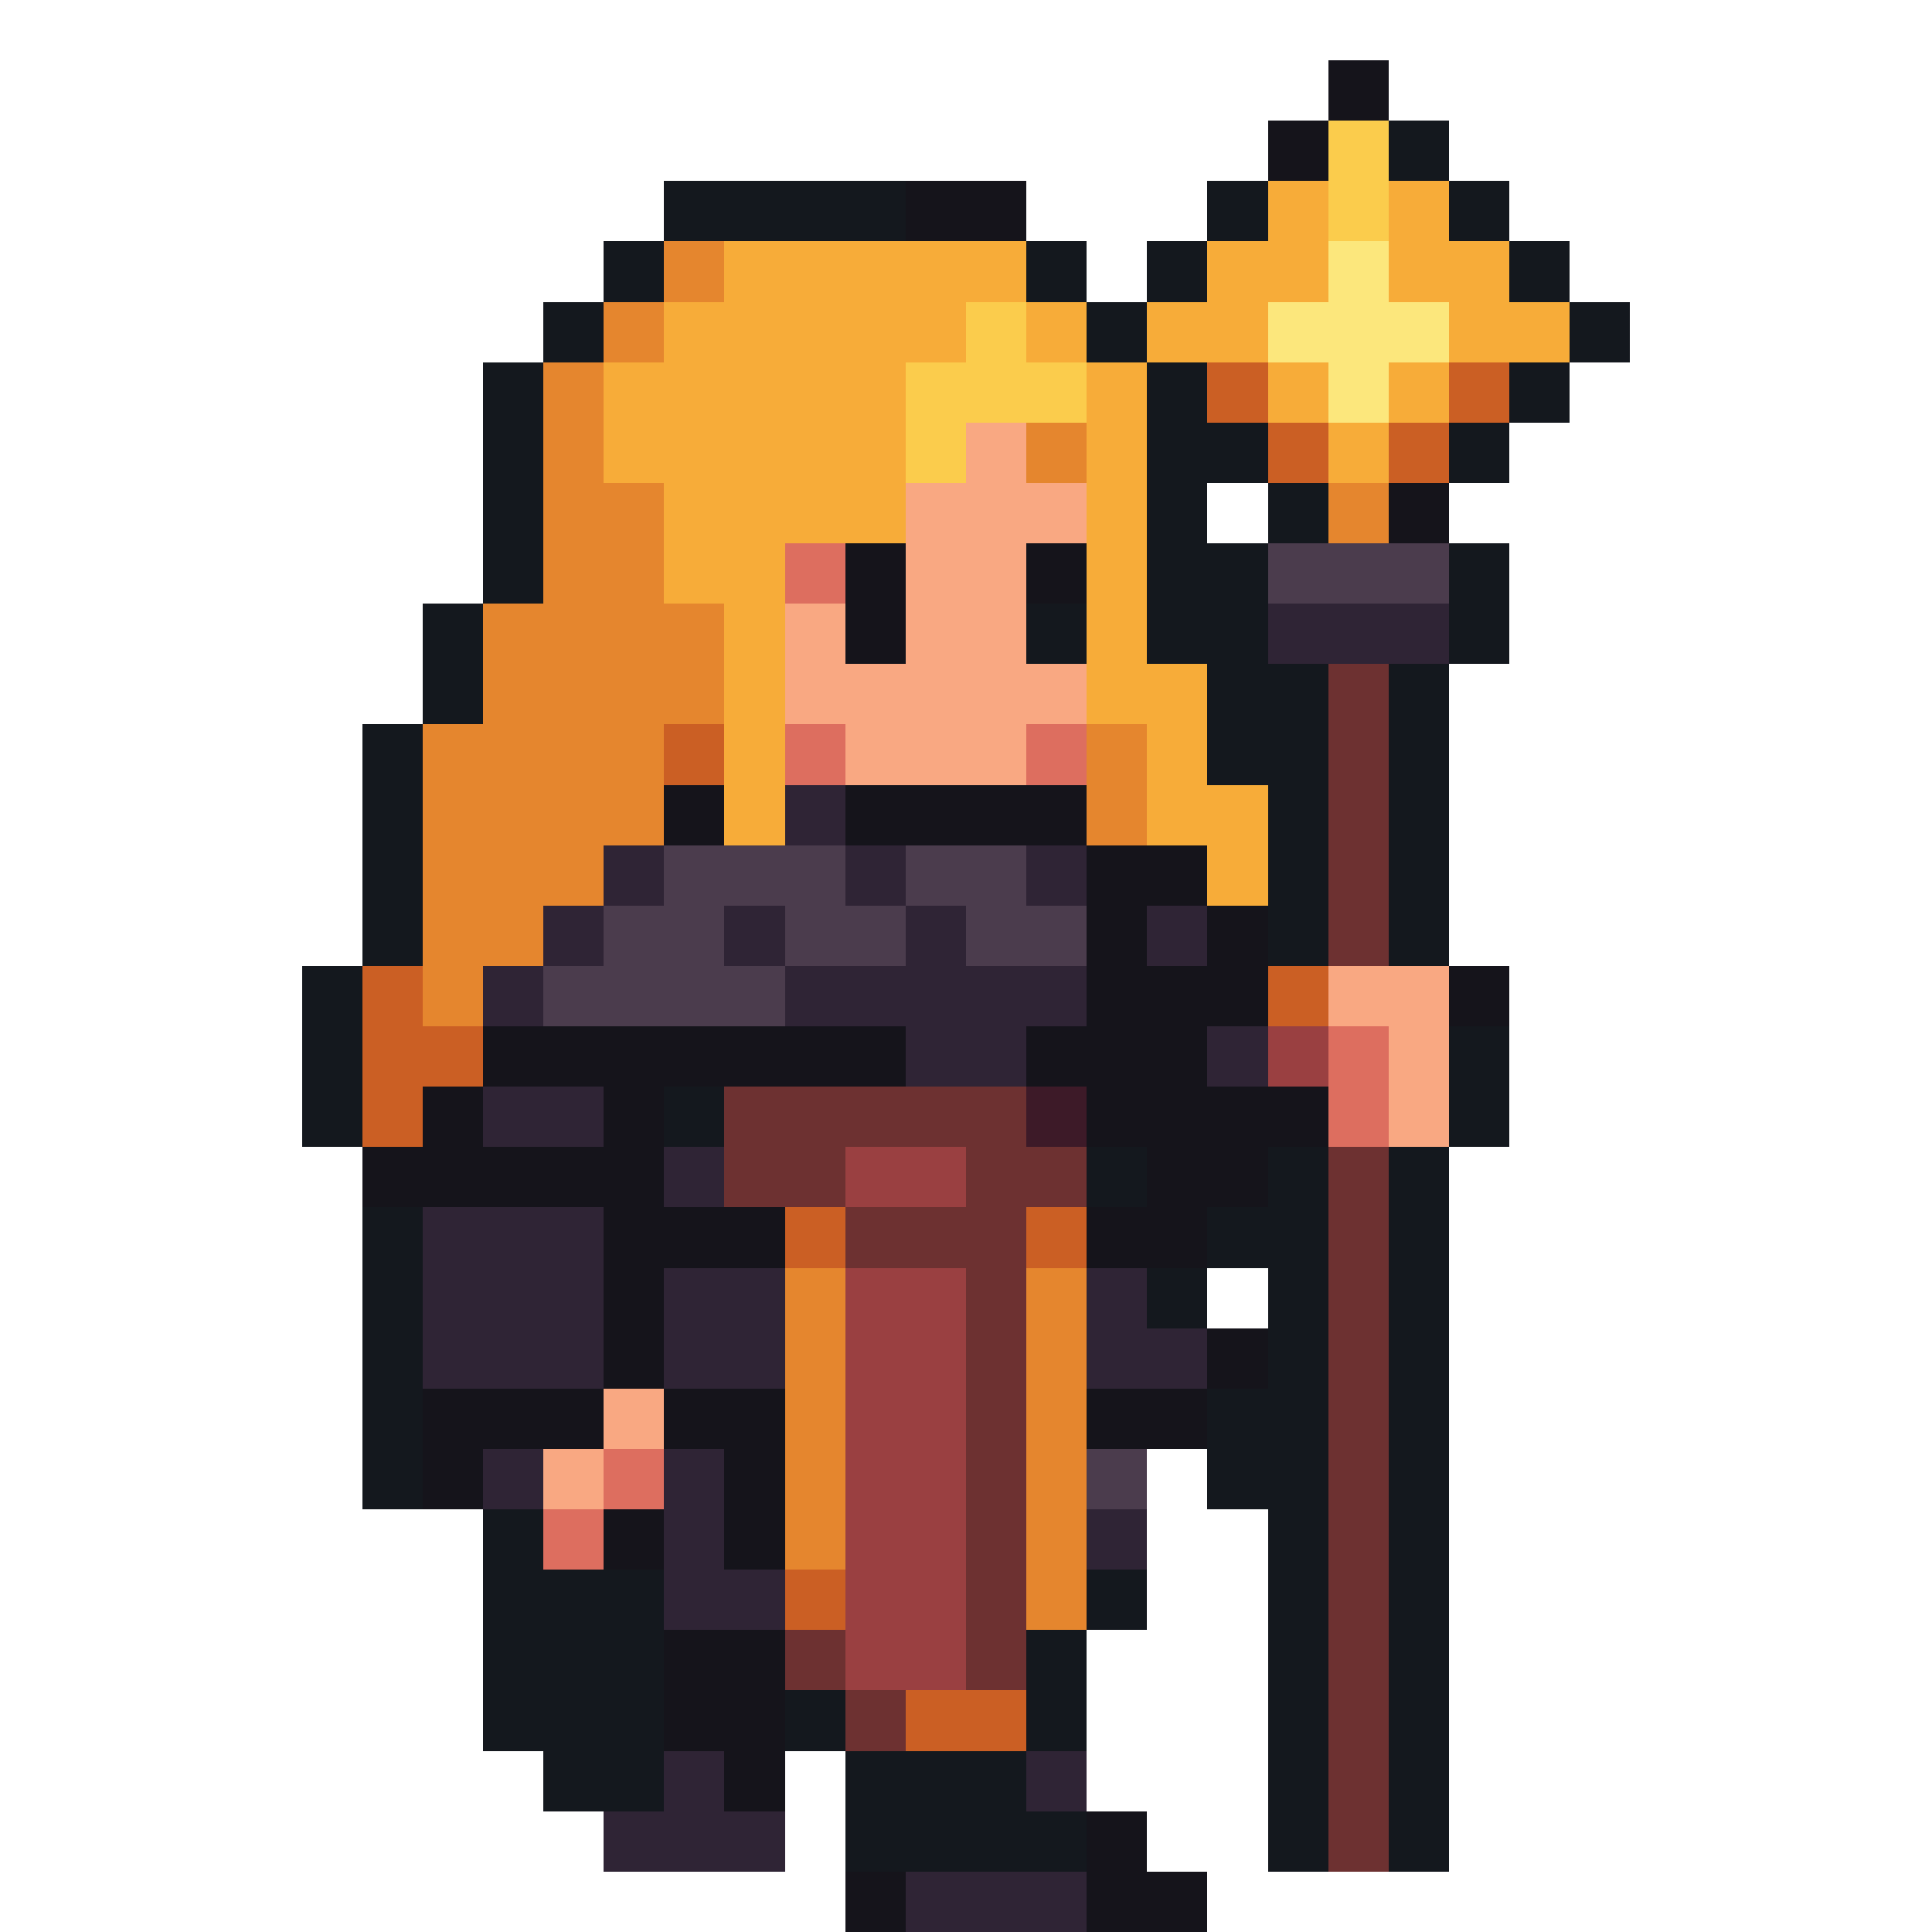
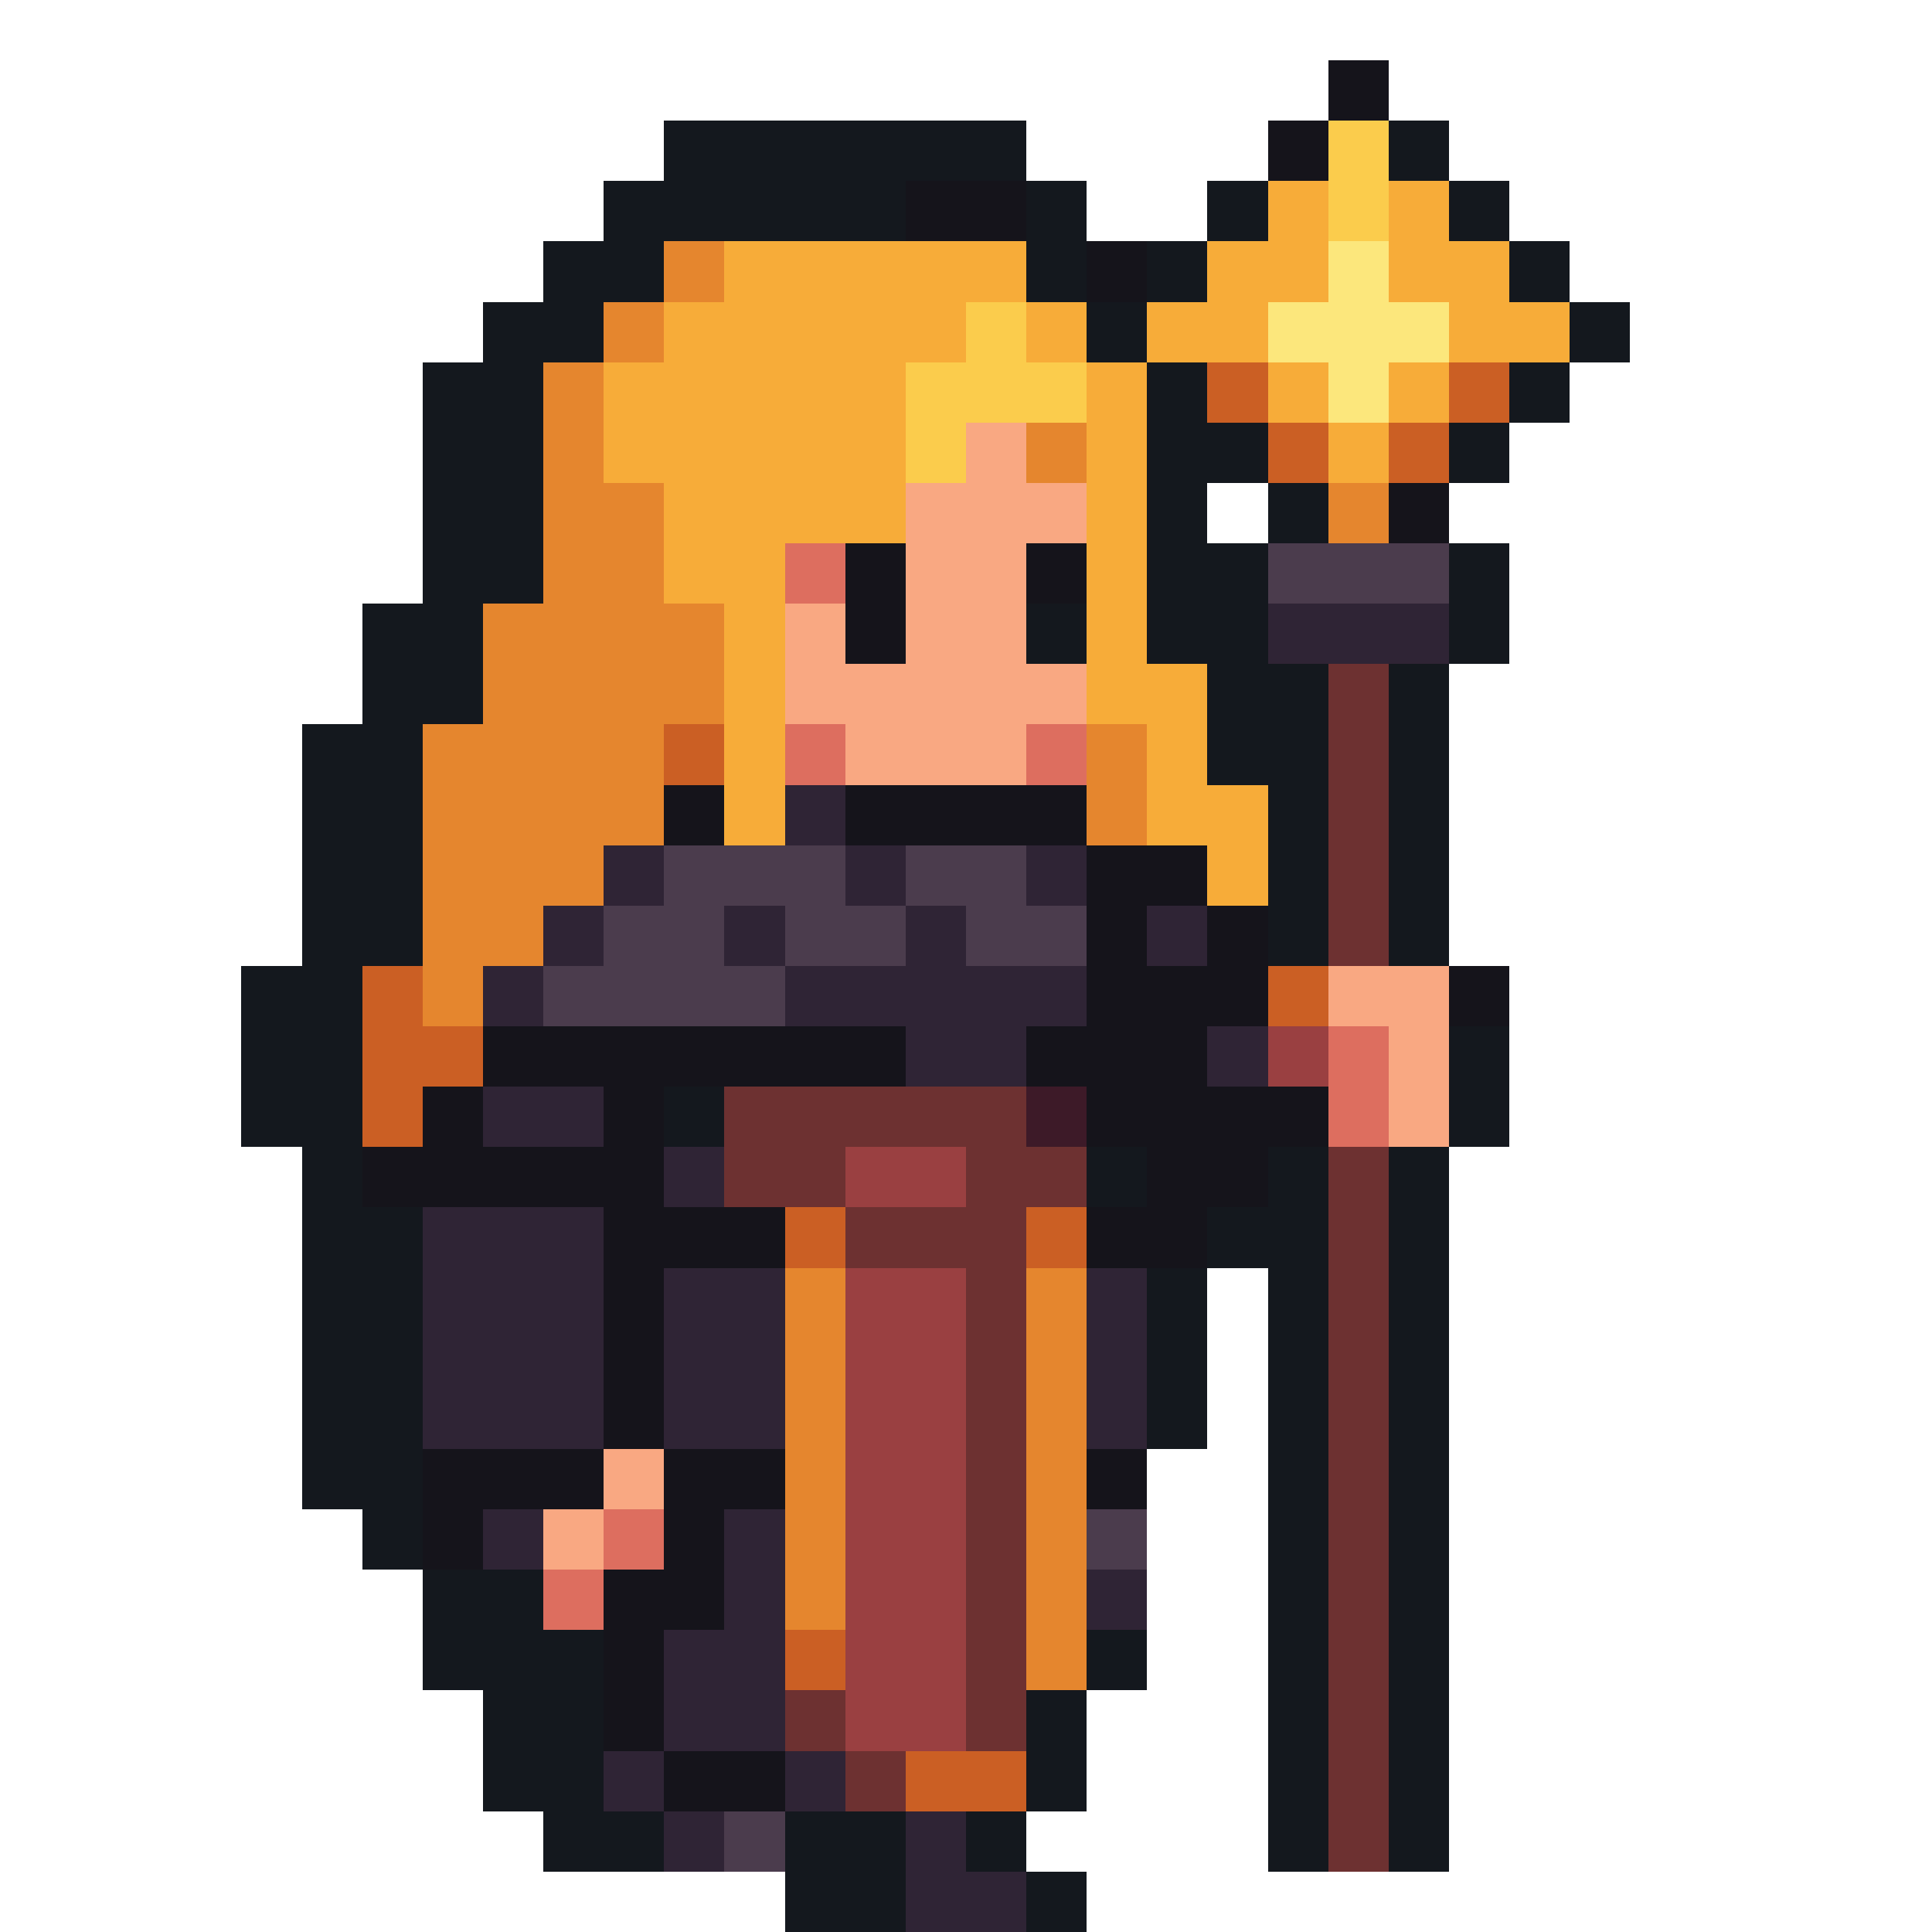
<svg xmlns="http://www.w3.org/2000/svg" version="1.1" width="32" height="32" shape-rendering="crispEdges">
  <rect x="22" y="1" width="1" height="1" fill="#15141B" />
+   <rect x="11" y="2" width="6" height="1" fill="#14181E" />
  <rect x="21" y="2" width="1" height="1" fill="#15141B" />
  <rect x="22" y="2" width="1" height="2" fill="#FBCC4C" />
  <rect x="23" y="2" width="1" height="1" fill="#14181E" />
-   <rect x="11" y="3" width="4" height="1" fill="#14181E" />
+   <rect x="10" y="3" width="5" height="1" fill="#14181E" />
  <rect x="15" y="3" width="2" height="1" fill="#15141B" />
+   <rect x="17" y="3" width="1" height="2" fill="#14181E" />
  <rect x="20" y="3" width="1" height="1" fill="#14181E" />
  <rect x="21" y="3" width="1" height="2" fill="#F7AC39" />
  <rect x="23" y="3" width="1" height="2" fill="#F7AC39" />
  <rect x="24" y="3" width="1" height="1" fill="#14181E" />
-   <rect x="10" y="4" width="1" height="1" fill="#14181E" />
+   <rect x="9" y="4" width="2" height="1" fill="#14181E" />
  <rect x="11" y="4" width="1" height="1" fill="#E5862E" />
  <rect x="12" y="4" width="5" height="1" fill="#F7AC39" />
-   <rect x="17" y="4" width="1" height="1" fill="#14181E" />
+   <rect x="18" y="4" width="1" height="1" fill="#15141B" />
  <rect x="19" y="4" width="1" height="1" fill="#14181E" />
  <rect x="20" y="4" width="1" height="2" fill="#F7AC39" />
  <rect x="22" y="4" width="1" height="3" fill="#FCE77C" />
  <rect x="24" y="4" width="1" height="2" fill="#F7AC39" />
  <rect x="25" y="4" width="1" height="1" fill="#14181E" />
-   <rect x="9" y="5" width="1" height="1" fill="#14181E" />
+   <rect x="8" y="5" width="2" height="1" fill="#14181E" />
  <rect x="10" y="5" width="1" height="1" fill="#E5862E" />
  <rect x="11" y="5" width="5" height="1" fill="#F7AC39" />
  <rect x="16" y="5" width="1" height="2" fill="#FBCC4C" />
  <rect x="17" y="5" width="1" height="1" fill="#F7AC39" />
  <rect x="18" y="5" width="1" height="1" fill="#14181E" />
  <rect x="19" y="5" width="1" height="1" fill="#F7AC39" />
  <rect x="21" y="5" width="1" height="1" fill="#FCE77C" />
  <rect x="23" y="5" width="1" height="1" fill="#FCE77C" />
  <rect x="25" y="5" width="1" height="1" fill="#F7AC39" />
  <rect x="26" y="5" width="1" height="1" fill="#14181E" />
-   <rect x="8" y="6" width="1" height="4" fill="#14181E" />
+   <rect x="7" y="6" width="2" height="4" fill="#14181E" />
  <rect x="9" y="6" width="1" height="9" fill="#E5862E" />
  <rect x="10" y="6" width="5" height="2" fill="#F7AC39" />
  <rect x="15" y="6" width="1" height="2" fill="#FBCC4C" />
  <rect x="17" y="6" width="1" height="1" fill="#FBCC4C" />
  <rect x="18" y="6" width="1" height="6" fill="#F7AC39" />
  <rect x="19" y="6" width="1" height="5" fill="#14181E" />
  <rect x="20" y="6" width="1" height="1" fill="#CB5F24" />
  <rect x="21" y="6" width="1" height="1" fill="#F7AC39" />
  <rect x="23" y="6" width="1" height="1" fill="#F7AC39" />
  <rect x="24" y="6" width="1" height="1" fill="#CB5F24" />
  <rect x="25" y="6" width="1" height="1" fill="#14181E" />
  <rect x="16" y="7" width="1" height="6" fill="#F9A882" />
  <rect x="17" y="7" width="1" height="1" fill="#E5862E" />
  <rect x="20" y="7" width="1" height="1" fill="#14181E" />
  <rect x="21" y="7" width="1" height="1" fill="#CB5F24" />
  <rect x="22" y="7" width="1" height="1" fill="#F7AC39" />
  <rect x="23" y="7" width="1" height="1" fill="#CB5F24" />
  <rect x="24" y="7" width="1" height="1" fill="#14181E" />
  <rect x="10" y="8" width="1" height="6" fill="#E5862E" />
  <rect x="11" y="8" width="4" height="1" fill="#F7AC39" />
  <rect x="15" y="8" width="1" height="5" fill="#F9A882" />
  <rect x="17" y="8" width="1" height="1" fill="#F9A882" />
  <rect x="21" y="8" width="1" height="1" fill="#14181E" />
  <rect x="22" y="8" width="1" height="1" fill="#E5862E" />
  <rect x="23" y="8" width="1" height="1" fill="#15141B" />
  <rect x="11" y="9" width="2" height="1" fill="#F7AC39" />
  <rect x="13" y="9" width="1" height="1" fill="#DD6E5F" />
  <rect x="14" y="9" width="1" height="2" fill="#15141B" />
  <rect x="17" y="9" width="1" height="1" fill="#15141B" />
  <rect x="20" y="9" width="1" height="4" fill="#14181E" />
  <rect x="21" y="9" width="3" height="1" fill="#4B3C4D" />
  <rect x="24" y="9" width="1" height="2" fill="#14181E" />
-   <rect x="7" y="10" width="1" height="2" fill="#14181E" />
+   <rect x="6" y="10" width="2" height="2" fill="#14181E" />
  <rect x="8" y="10" width="1" height="6" fill="#E5862E" />
  <rect x="11" y="10" width="1" height="2" fill="#E5862E" />
  <rect x="12" y="10" width="1" height="4" fill="#F7AC39" />
  <rect x="13" y="10" width="1" height="2" fill="#F9A882" />
  <rect x="17" y="10" width="1" height="1" fill="#14181E" />
  <rect x="21" y="10" width="3" height="1" fill="#2F2435" />
  <rect x="14" y="11" width="1" height="2" fill="#F9A882" />
  <rect x="17" y="11" width="1" height="1" fill="#F9A882" />
  <rect x="19" y="11" width="1" height="3" fill="#F7AC39" />
  <rect x="21" y="11" width="1" height="5" fill="#14181E" />
  <rect x="22" y="11" width="1" height="5" fill="#6D3131" />
  <rect x="23" y="11" width="1" height="5" fill="#14181E" />
-   <rect x="6" y="12" width="1" height="4" fill="#14181E" />
+   <rect x="5" y="12" width="2" height="4" fill="#14181E" />
  <rect x="7" y="12" width="1" height="5" fill="#E5862E" />
  <rect x="11" y="12" width="1" height="1" fill="#CB5F24" />
  <rect x="13" y="12" width="1" height="1" fill="#DD6E5F" />
  <rect x="17" y="12" width="1" height="1" fill="#DD6E5F" />
  <rect x="18" y="12" width="1" height="2" fill="#E5862E" />
  <rect x="11" y="13" width="1" height="1" fill="#15141B" />
  <rect x="13" y="13" width="1" height="1" fill="#2F2435" />
  <rect x="14" y="13" width="4" height="1" fill="#15141B" />
  <rect x="20" y="13" width="1" height="2" fill="#F7AC39" />
  <rect x="10" y="14" width="1" height="1" fill="#2F2435" />
  <rect x="11" y="14" width="3" height="1" fill="#4B3C4D" />
  <rect x="14" y="14" width="1" height="1" fill="#2F2435" />
  <rect x="15" y="14" width="2" height="1" fill="#4B3C4D" />
  <rect x="17" y="14" width="1" height="1" fill="#2F2435" />
  <rect x="18" y="14" width="2" height="1" fill="#15141B" />
  <rect x="9" y="15" width="1" height="1" fill="#2F2435" />
  <rect x="10" y="15" width="2" height="2" fill="#4B3C4D" />
  <rect x="12" y="15" width="1" height="1" fill="#2F2435" />
  <rect x="13" y="15" width="2" height="1" fill="#4B3C4D" />
  <rect x="15" y="15" width="1" height="3" fill="#2F2435" />
  <rect x="16" y="15" width="2" height="1" fill="#4B3C4D" />
  <rect x="18" y="15" width="1" height="4" fill="#15141B" />
  <rect x="19" y="15" width="1" height="1" fill="#2F2435" />
  <rect x="20" y="15" width="1" height="2" fill="#15141B" />
-   <rect x="5" y="16" width="1" height="3" fill="#14181E" />
+   <rect x="4" y="16" width="2" height="3" fill="#14181E" />
  <rect x="6" y="16" width="1" height="3" fill="#CB5F24" />
  <rect x="8" y="16" width="1" height="1" fill="#2F2435" />
  <rect x="9" y="16" width="1" height="1" fill="#4B3C4D" />
  <rect x="12" y="16" width="1" height="1" fill="#4B3C4D" />
  <rect x="13" y="16" width="2" height="1" fill="#2F2435" />
  <rect x="16" y="16" width="2" height="1" fill="#2F2435" />
  <rect x="19" y="16" width="1" height="5" fill="#15141B" />
  <rect x="21" y="16" width="1" height="1" fill="#CB5F24" />
  <rect x="22" y="16" width="2" height="1" fill="#F9A882" />
  <rect x="24" y="16" width="1" height="1" fill="#15141B" />
  <rect x="7" y="17" width="1" height="1" fill="#CB5F24" />
  <rect x="8" y="17" width="7" height="1" fill="#15141B" />
  <rect x="16" y="17" width="1" height="1" fill="#2F2435" />
  <rect x="17" y="17" width="1" height="1" fill="#15141B" />
  <rect x="20" y="17" width="1" height="1" fill="#2F2435" />
  <rect x="21" y="17" width="1" height="1" fill="#9A4041" />
  <rect x="22" y="17" width="1" height="2" fill="#DD6E5F" />
  <rect x="23" y="17" width="1" height="2" fill="#F9A882" />
  <rect x="24" y="17" width="1" height="2" fill="#14181E" />
  <rect x="7" y="18" width="1" height="2" fill="#15141B" />
  <rect x="8" y="18" width="2" height="1" fill="#2F2435" />
-   <rect x="10" y="18" width="1" height="5" fill="#15141B" />
+   <rect x="10" y="18" width="1" height="6" fill="#15141B" />
  <rect x="11" y="18" width="1" height="1" fill="#14181E" />
  <rect x="12" y="18" width="5" height="1" fill="#6D3131" />
  <rect x="17" y="18" width="1" height="1" fill="#3D1A28" />
  <rect x="20" y="18" width="2" height="1" fill="#15141B" />
+   <rect x="5" y="19" width="1" height="6" fill="#14181E" />
  <rect x="6" y="19" width="1" height="1" fill="#15141B" />
  <rect x="8" y="19" width="2" height="1" fill="#15141B" />
  <rect x="11" y="19" width="1" height="1" fill="#2F2435" />
  <rect x="12" y="19" width="2" height="1" fill="#6D3131" />
  <rect x="14" y="19" width="2" height="1" fill="#9A4041" />
  <rect x="16" y="19" width="2" height="1" fill="#6D3131" />
  <rect x="18" y="19" width="1" height="1" fill="#14181E" />
  <rect x="20" y="19" width="1" height="1" fill="#15141B" />
  <rect x="21" y="19" width="1" height="12" fill="#14181E" />
  <rect x="22" y="19" width="1" height="12" fill="#6D3131" />
  <rect x="23" y="19" width="1" height="12" fill="#14181E" />
-   <rect x="6" y="20" width="1" height="5" fill="#14181E" />
-   <rect x="7" y="20" width="3" height="3" fill="#2F2435" />
+   <rect x="6" y="20" width="1" height="6" fill="#14181E" />
+   <rect x="7" y="20" width="3" height="4" fill="#2F2435" />
  <rect x="11" y="20" width="2" height="1" fill="#15141B" />
  <rect x="13" y="20" width="1" height="1" fill="#CB5F24" />
  <rect x="14" y="20" width="3" height="1" fill="#6D3131" />
  <rect x="17" y="20" width="1" height="1" fill="#CB5F24" />
  <rect x="18" y="20" width="1" height="1" fill="#15141B" />
  <rect x="20" y="20" width="1" height="1" fill="#14181E" />
-   <rect x="11" y="21" width="2" height="2" fill="#2F2435" />
-   <rect x="13" y="21" width="1" height="5" fill="#E5862E" />
-   <rect x="14" y="21" width="2" height="7" fill="#9A4041" />
-   <rect x="16" y="21" width="1" height="7" fill="#6D3131" />
-   <rect x="17" y="21" width="1" height="6" fill="#E5862E" />
-   <rect x="18" y="21" width="1" height="2" fill="#2F2435" />
-   <rect x="19" y="21" width="1" height="1" fill="#14181E" />
-   <rect x="19" y="22" width="1" height="1" fill="#2F2435" />
-   <rect x="20" y="22" width="1" height="1" fill="#15141B" />
-   <rect x="7" y="23" width="3" height="1" fill="#15141B" />
-   <rect x="10" y="23" width="1" height="1" fill="#F9A882" />
-   <rect x="11" y="23" width="2" height="1" fill="#15141B" />
-   <rect x="18" y="23" width="2" height="1" fill="#15141B" />
-   <rect x="20" y="23" width="1" height="2" fill="#14181E" />
-   <rect x="7" y="24" width="1" height="1" fill="#15141B" />
-   <rect x="8" y="24" width="1" height="1" fill="#2F2435" />
-   <rect x="9" y="24" width="1" height="1" fill="#F9A882" />
-   <rect x="10" y="24" width="1" height="1" fill="#DD6E5F" />
-   <rect x="11" y="24" width="1" height="3" fill="#2F2435" />
-   <rect x="12" y="24" width="1" height="2" fill="#15141B" />
-   <rect x="18" y="24" width="1" height="1" fill="#4B3C4D" />
-   <rect x="8" y="25" width="1" height="4" fill="#14181E" />
-   <rect x="9" y="25" width="1" height="1" fill="#DD6E5F" />
-   <rect x="10" y="25" width="1" height="1" fill="#15141B" />
-   <rect x="18" y="25" width="1" height="1" fill="#2F2435" />
-   <rect x="9" y="26" width="2" height="4" fill="#14181E" />
-   <rect x="12" y="26" width="1" height="1" fill="#2F2435" />
-   <rect x="13" y="26" width="1" height="1" fill="#CB5F24" />
-   <rect x="18" y="26" width="1" height="1" fill="#14181E" />
-   <rect x="11" y="27" width="2" height="2" fill="#15141B" />
-   <rect x="13" y="27" width="1" height="1" fill="#6D3131" />
-   <rect x="17" y="27" width="1" height="2" fill="#14181E" />
-   <rect x="13" y="28" width="1" height="1" fill="#14181E" />
-   <rect x="14" y="28" width="1" height="1" fill="#6D3131" />
-   <rect x="15" y="28" width="2" height="1" fill="#CB5F24" />
-   <rect x="11" y="29" width="1" height="2" fill="#2F2435" />
-   <rect x="12" y="29" width="1" height="1" fill="#15141B" />
-   <rect x="14" y="29" width="3" height="2" fill="#14181E" />
-   <rect x="17" y="29" width="1" height="1" fill="#2F2435" />
-   <rect x="10" y="30" width="1" height="1" fill="#2F2435" />
-   <rect x="12" y="30" width="1" height="1" fill="#2F2435" />
-   <rect x="17" y="30" width="1" height="1" fill="#14181E" />
-   <rect x="18" y="30" width="1" height="2" fill="#15141B" />
-   <rect x="14" y="31" width="1" height="1" fill="#15141B" />
-   <rect x="15" y="31" width="3" height="1" fill="#2F2435" />
-   <rect x="19" y="31" width="1" height="1" fill="#15141B" />
+   <rect x="11" y="21" width="2" height="3" fill="#2F2435" />
+   <rect x="13" y="21" width="1" height="6" fill="#E5862E" />
+   <rect x="14" y="21" width="2" height="8" fill="#9A4041" />
+   <rect x="16" y="21" width="1" height="8" fill="#6D3131" />
+   <rect x="17" y="21" width="1" height="7" fill="#E5862E" />
+   <rect x="18" y="21" width="1" height="3" fill="#2F2435" />
+   <rect x="19" y="21" width="1" height="3" fill="#14181E" />
+   <rect x="7" y="24" width="3" height="1" fill="#15141B" />
+   <rect x="10" y="24" width="1" height="1" fill="#F9A882" />
+   <rect x="11" y="24" width="2" height="1" fill="#15141B" />
+   <rect x="18" y="24" width="1" height="1" fill="#15141B" />
+   <rect x="7" y="25" width="1" height="1" fill="#15141B" />
+   <rect x="8" y="25" width="1" height="1" fill="#2F2435" />
+   <rect x="9" y="25" width="1" height="1" fill="#F9A882" />
+   <rect x="10" y="25" width="1" height="1" fill="#DD6E5F" />
+   <rect x="11" y="25" width="1" height="2" fill="#15141B" />
+   <rect x="12" y="25" width="1" height="4" fill="#2F2435" />
+   <rect x="18" y="25" width="1" height="1" fill="#4B3C4D" />
+   <rect x="7" y="26" width="2" height="2" fill="#14181E" />
+   <rect x="9" y="26" width="1" height="1" fill="#DD6E5F" />
+   <rect x="10" y="26" width="1" height="3" fill="#15141B" />
+   <rect x="18" y="26" width="1" height="1" fill="#2F2435" />
+   <rect x="9" y="27" width="1" height="4" fill="#14181E" />
+   <rect x="11" y="27" width="1" height="2" fill="#2F2435" />
+   <rect x="13" y="27" width="1" height="1" fill="#CB5F24" />
+   <rect x="18" y="27" width="1" height="1" fill="#14181E" />
+   <rect x="8" y="28" width="1" height="2" fill="#14181E" />
+   <rect x="13" y="28" width="1" height="1" fill="#6D3131" />
+   <rect x="17" y="28" width="1" height="2" fill="#14181E" />
+   <rect x="10" y="29" width="1" height="1" fill="#2F2435" />
+   <rect x="11" y="29" width="2" height="1" fill="#15141B" />
+   <rect x="13" y="29" width="1" height="1" fill="#2F2435" />
+   <rect x="14" y="29" width="1" height="1" fill="#6D3131" />
+   <rect x="15" y="29" width="2" height="1" fill="#CB5F24" />
+   <rect x="10" y="30" width="1" height="1" fill="#14181E" />
+   <rect x="11" y="30" width="1" height="1" fill="#2F2435" />
+   <rect x="12" y="30" width="1" height="1" fill="#4B3C4D" />
+   <rect x="13" y="30" width="2" height="2" fill="#14181E" />
+   <rect x="15" y="30" width="1" height="2" fill="#2F2435" />
+   <rect x="16" y="30" width="1" height="1" fill="#14181E" />
+   <rect x="16" y="31" width="1" height="1" fill="#2F2435" />
+   <rect x="17" y="31" width="1" height="1" fill="#14181E" />
</svg>
